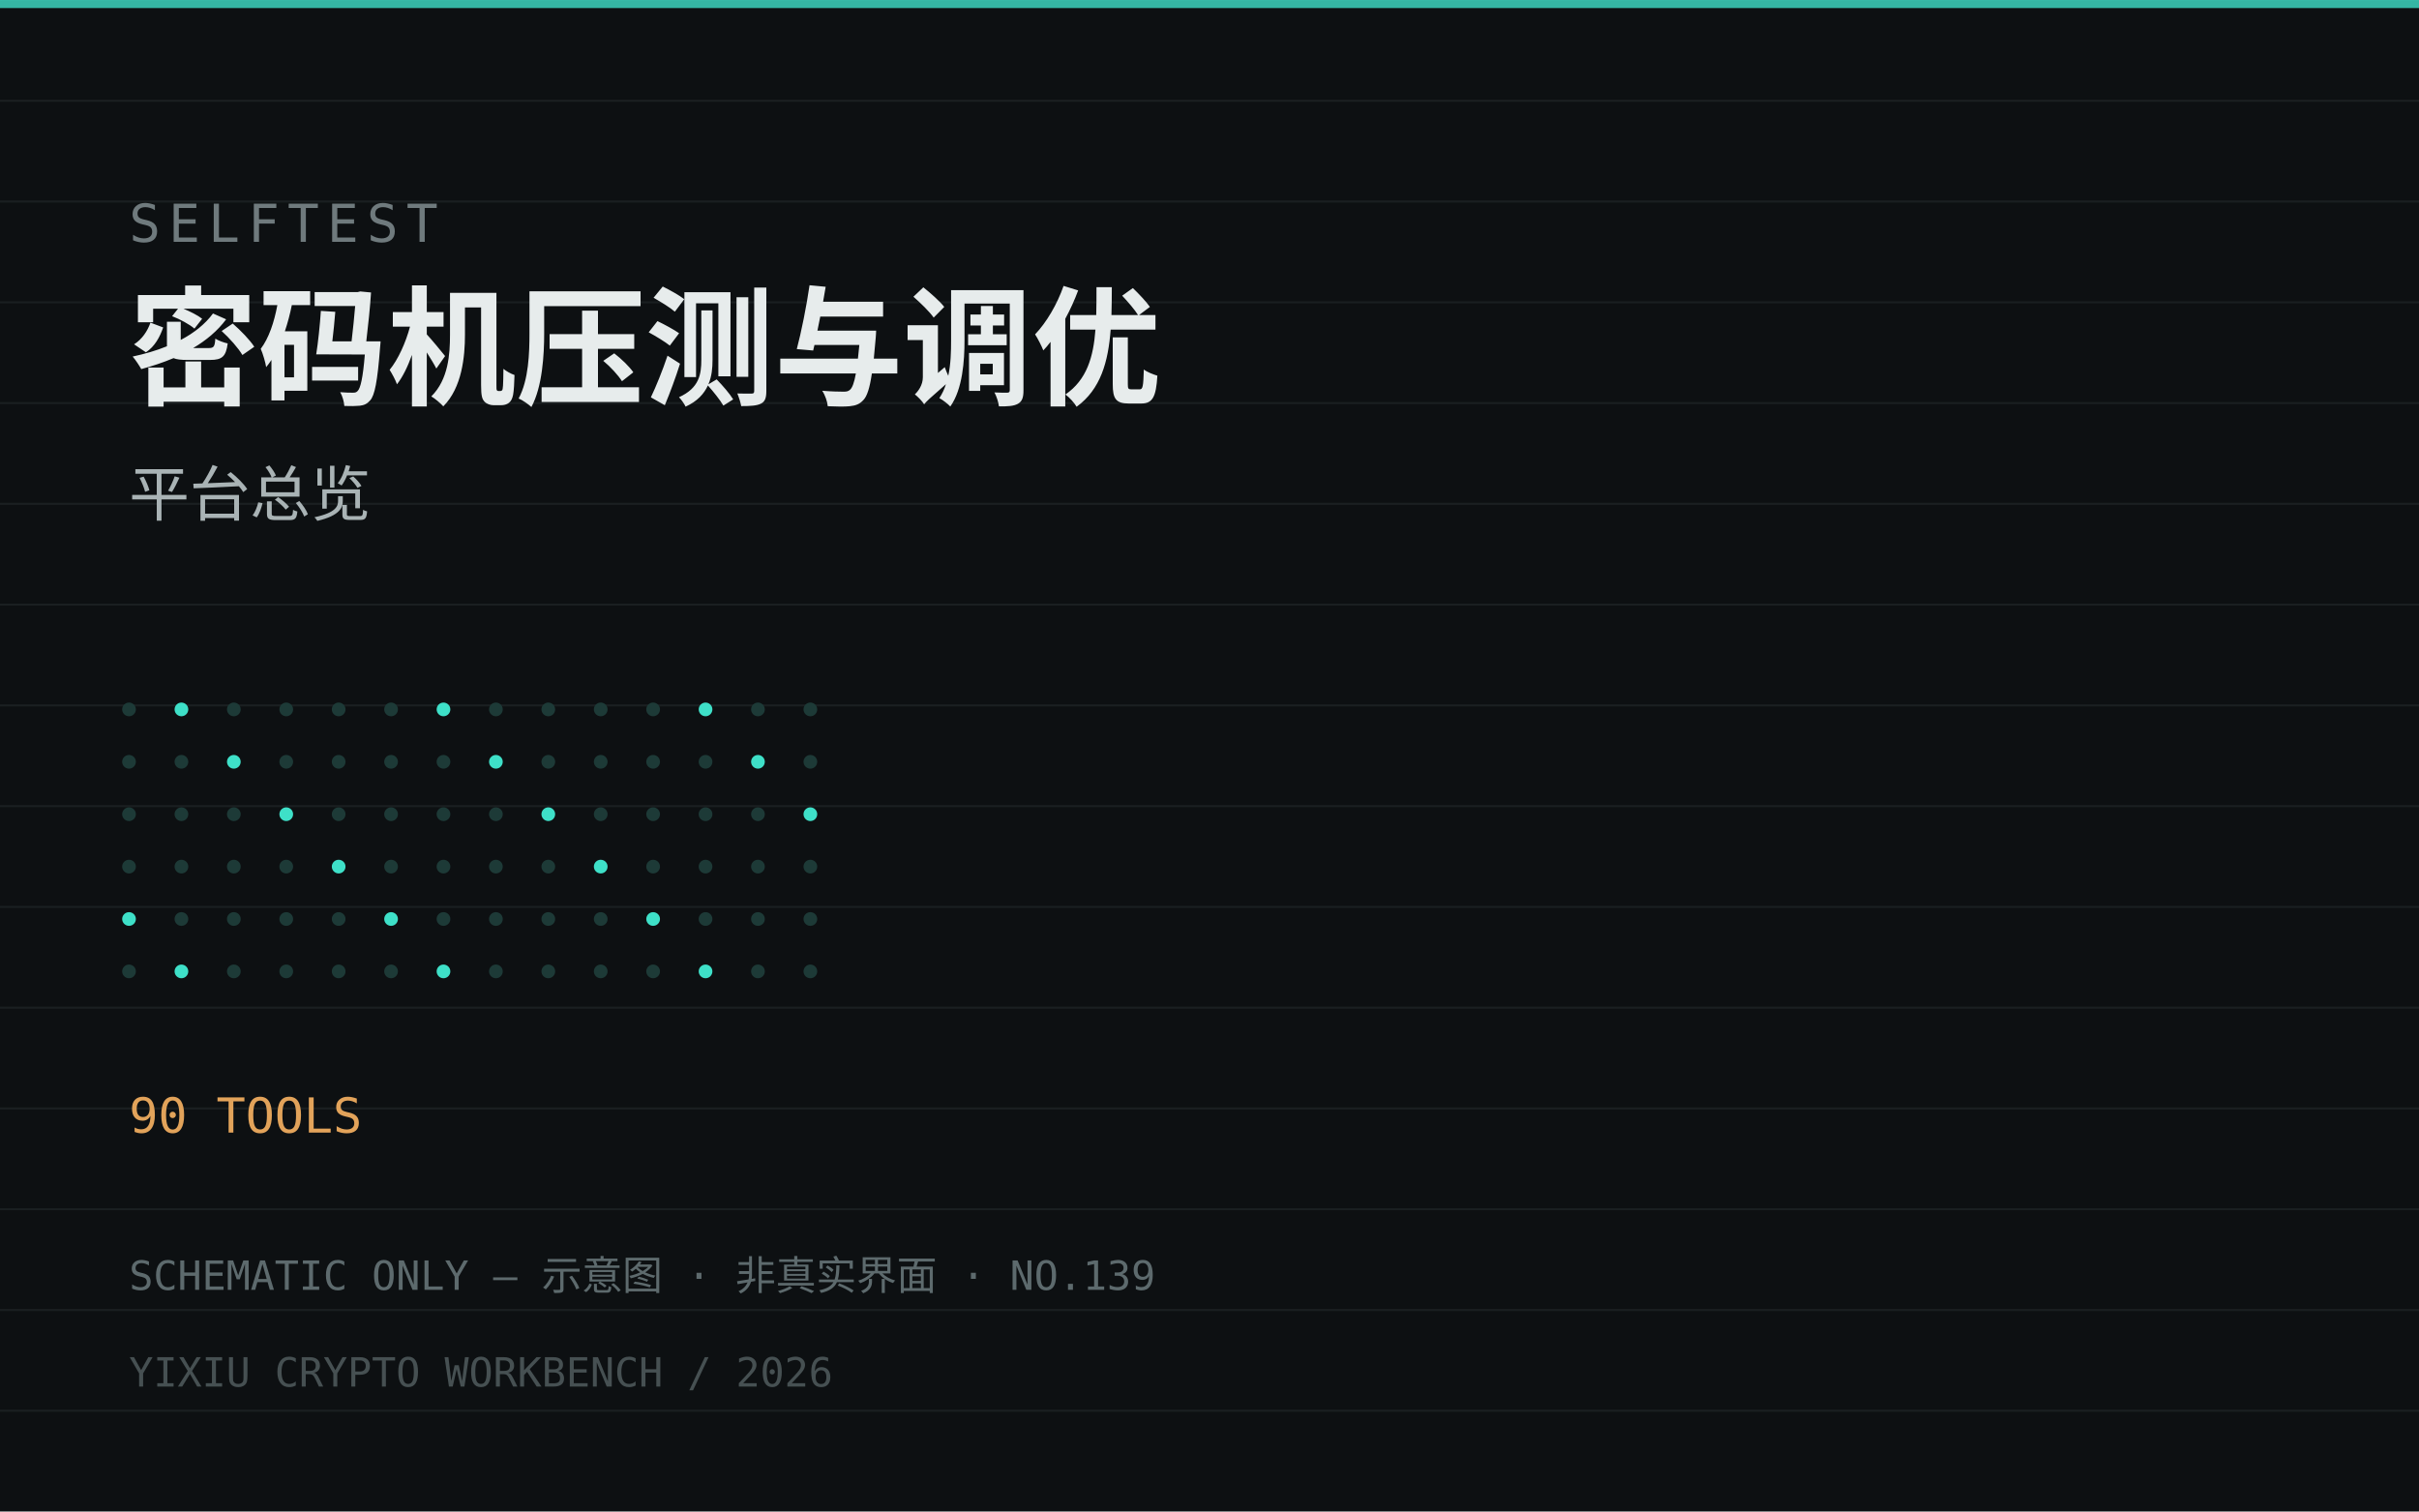
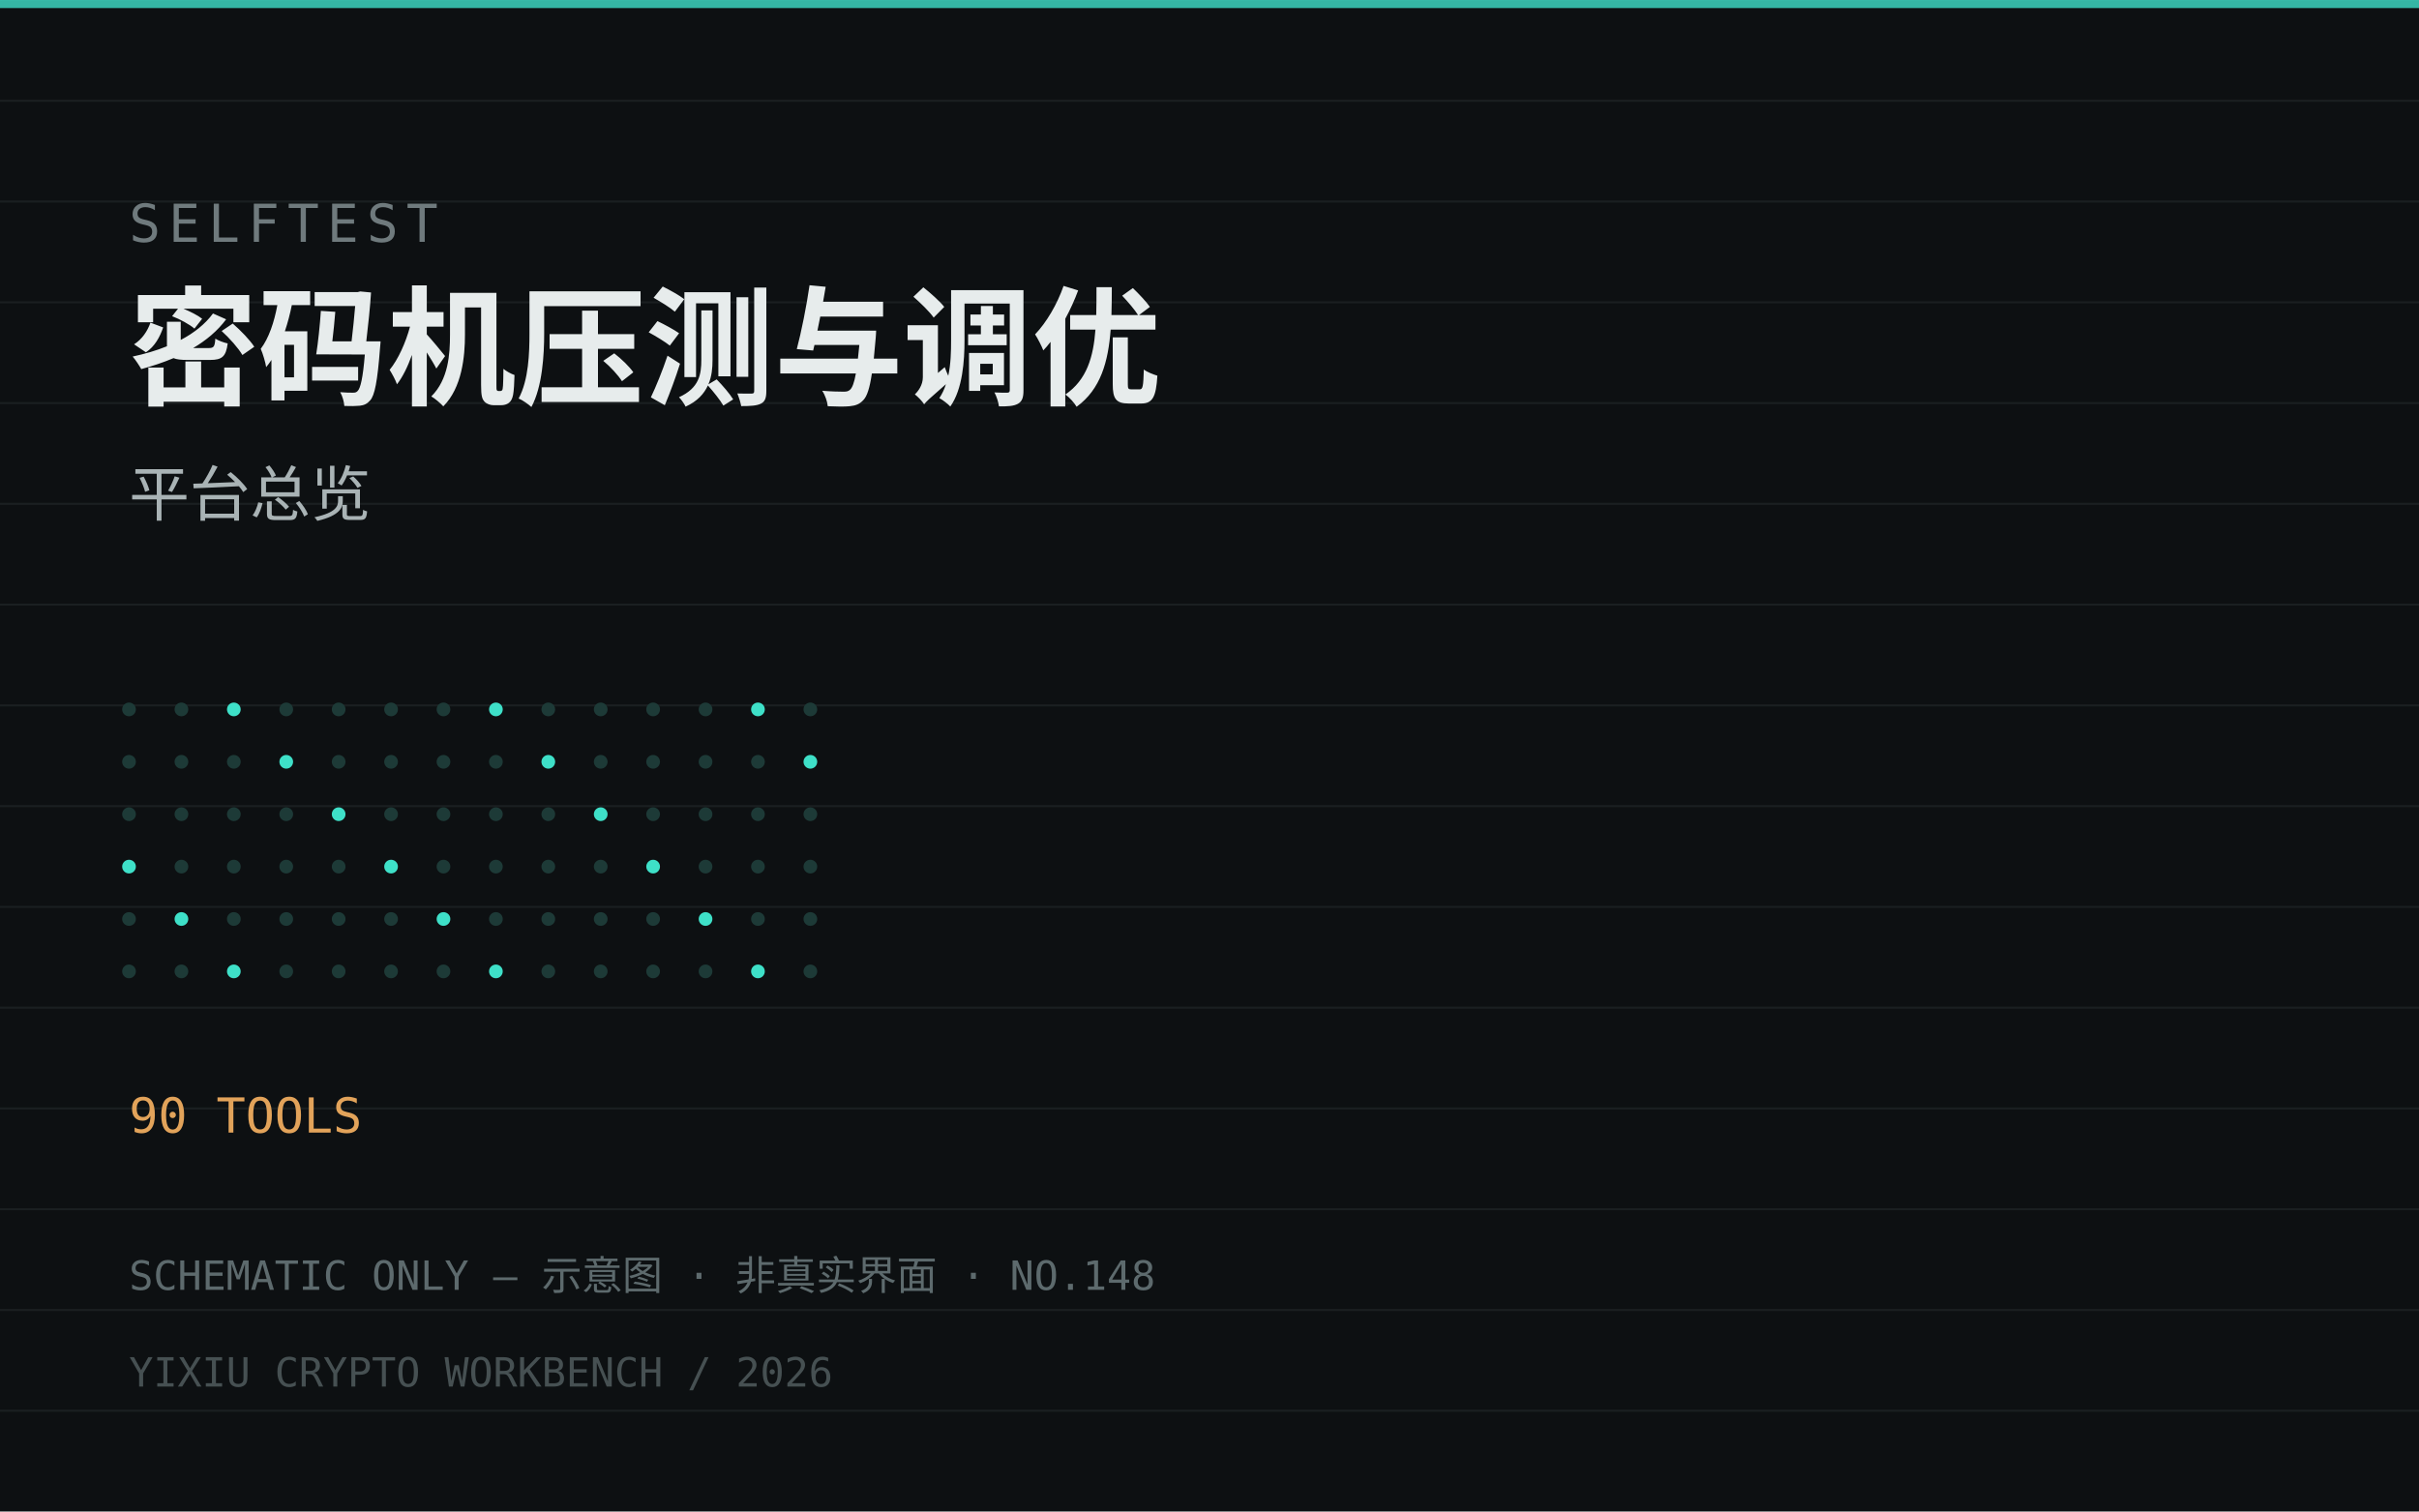
<svg xmlns="http://www.w3.org/2000/svg" width="1200" height="750" viewBox="0 0 1200 750" role="img" aria-label="密码机压测与调优 示意图">
  <rect width="1200" height="750" fill="#0d1012" />
  <g stroke="#1a1f21" stroke-width="1">
    <line x1="0" y1="0" x2="1200" y2="0" />
    <line x1="0" y1="50" x2="1200" y2="50" />
    <line x1="0" y1="100" x2="1200" y2="100" />
    <line x1="0" y1="150" x2="1200" y2="150" />
    <line x1="0" y1="200" x2="1200" y2="200" />
    <line x1="0" y1="250" x2="1200" y2="250" />
    <line x1="0" y1="300" x2="1200" y2="300" />
    <line x1="0" y1="350" x2="1200" y2="350" />
    <line x1="0" y1="400" x2="1200" y2="400" />
    <line x1="0" y1="450" x2="1200" y2="450" />
    <line x1="0" y1="500" x2="1200" y2="500" />
    <line x1="0" y1="550" x2="1200" y2="550" />
    <line x1="0" y1="600" x2="1200" y2="600" />
    <line x1="0" y1="650" x2="1200" y2="650" />
    <line x1="0" y1="700" x2="1200" y2="700" />
  </g>
  <rect x="0" y="0" width="1200" height="4" fill="#3ee0c8" opacity="0.8" />
  <text x="64" y="120" font-family="ui-monospace,Consolas,monospace" font-size="26" fill="#6f7a7d" letter-spacing="4">SELFTEST</text>
  <text x="64" y="196" font-family="system-ui,'PingFang SC','Microsoft YaHei',sans-serif" font-size="64" font-weight="700" fill="#e7ecec">密码机压测与调优</text>
  <text x="64" y="256" font-family="system-ui,'PingFang SC','Microsoft YaHei',sans-serif" font-size="30" fill="#a9b3b5">平台总览</text>
  <circle cx="64" cy="352" r="3.4" fill="#1d3a37" />
-   <circle cx="90" cy="352" r="3.4" fill="#3ee0c8" />
-   <circle cx="116" cy="352" r="3.4" fill="#1d3a37" />
+   <circle cx="90" cy="352" r="3.4" fill="#1d3a37" />
+   <circle cx="116" cy="352" r="3.4" fill="#3ee0c8" />
  <circle cx="142" cy="352" r="3.4" fill="#1d3a37" />
  <circle cx="168" cy="352" r="3.4" fill="#1d3a37" />
  <circle cx="194" cy="352" r="3.4" fill="#1d3a37" />
-   <circle cx="220" cy="352" r="3.4" fill="#3ee0c8" />
-   <circle cx="246" cy="352" r="3.4" fill="#1d3a37" />
+   <circle cx="220" cy="352" r="3.4" fill="#1d3a37" />
+   <circle cx="246" cy="352" r="3.4" fill="#3ee0c8" />
  <circle cx="272" cy="352" r="3.4" fill="#1d3a37" />
  <circle cx="298" cy="352" r="3.4" fill="#1d3a37" />
  <circle cx="324" cy="352" r="3.4" fill="#1d3a37" />
-   <circle cx="350" cy="352" r="3.4" fill="#3ee0c8" />
-   <circle cx="376" cy="352" r="3.4" fill="#1d3a37" />
+   <circle cx="350" cy="352" r="3.4" fill="#1d3a37" />
+   <circle cx="376" cy="352" r="3.4" fill="#3ee0c8" />
  <circle cx="402" cy="352" r="3.4" fill="#1d3a37" />
  <circle cx="64" cy="378" r="3.4" fill="#1d3a37" />
  <circle cx="90" cy="378" r="3.4" fill="#1d3a37" />
-   <circle cx="116" cy="378" r="3.4" fill="#3ee0c8" />
-   <circle cx="142" cy="378" r="3.4" fill="#1d3a37" />
+   <circle cx="116" cy="378" r="3.4" fill="#1d3a37" />
+   <circle cx="142" cy="378" r="3.4" fill="#3ee0c8" />
  <circle cx="168" cy="378" r="3.4" fill="#1d3a37" />
  <circle cx="194" cy="378" r="3.4" fill="#1d3a37" />
  <circle cx="220" cy="378" r="3.4" fill="#1d3a37" />
-   <circle cx="246" cy="378" r="3.4" fill="#3ee0c8" />
-   <circle cx="272" cy="378" r="3.4" fill="#1d3a37" />
+   <circle cx="246" cy="378" r="3.4" fill="#1d3a37" />
+   <circle cx="272" cy="378" r="3.4" fill="#3ee0c8" />
  <circle cx="298" cy="378" r="3.4" fill="#1d3a37" />
  <circle cx="324" cy="378" r="3.4" fill="#1d3a37" />
  <circle cx="350" cy="378" r="3.4" fill="#1d3a37" />
-   <circle cx="376" cy="378" r="3.4" fill="#3ee0c8" />
-   <circle cx="402" cy="378" r="3.4" fill="#1d3a37" />
+   <circle cx="376" cy="378" r="3.4" fill="#1d3a37" />
+   <circle cx="402" cy="378" r="3.4" fill="#3ee0c8" />
  <circle cx="64" cy="404" r="3.4" fill="#1d3a37" />
  <circle cx="90" cy="404" r="3.4" fill="#1d3a37" />
  <circle cx="116" cy="404" r="3.4" fill="#1d3a37" />
-   <circle cx="142" cy="404" r="3.4" fill="#3ee0c8" />
-   <circle cx="168" cy="404" r="3.4" fill="#1d3a37" />
+   <circle cx="142" cy="404" r="3.4" fill="#1d3a37" />
+   <circle cx="168" cy="404" r="3.4" fill="#3ee0c8" />
  <circle cx="194" cy="404" r="3.4" fill="#1d3a37" />
  <circle cx="220" cy="404" r="3.4" fill="#1d3a37" />
  <circle cx="246" cy="404" r="3.4" fill="#1d3a37" />
-   <circle cx="272" cy="404" r="3.4" fill="#3ee0c8" />
-   <circle cx="298" cy="404" r="3.4" fill="#1d3a37" />
+   <circle cx="272" cy="404" r="3.4" fill="#1d3a37" />
+   <circle cx="298" cy="404" r="3.4" fill="#3ee0c8" />
  <circle cx="324" cy="404" r="3.4" fill="#1d3a37" />
  <circle cx="350" cy="404" r="3.4" fill="#1d3a37" />
  <circle cx="376" cy="404" r="3.4" fill="#1d3a37" />
-   <circle cx="402" cy="404" r="3.4" fill="#3ee0c8" />
-   <circle cx="64" cy="430" r="3.4" fill="#1d3a37" />
+   <circle cx="402" cy="404" r="3.4" fill="#1d3a37" />
+   <circle cx="64" cy="430" r="3.4" fill="#3ee0c8" />
  <circle cx="90" cy="430" r="3.4" fill="#1d3a37" />
  <circle cx="116" cy="430" r="3.4" fill="#1d3a37" />
  <circle cx="142" cy="430" r="3.4" fill="#1d3a37" />
-   <circle cx="168" cy="430" r="3.4" fill="#3ee0c8" />
-   <circle cx="194" cy="430" r="3.4" fill="#1d3a37" />
+   <circle cx="168" cy="430" r="3.4" fill="#1d3a37" />
+   <circle cx="194" cy="430" r="3.4" fill="#3ee0c8" />
  <circle cx="220" cy="430" r="3.4" fill="#1d3a37" />
  <circle cx="246" cy="430" r="3.4" fill="#1d3a37" />
  <circle cx="272" cy="430" r="3.4" fill="#1d3a37" />
-   <circle cx="298" cy="430" r="3.4" fill="#3ee0c8" />
-   <circle cx="324" cy="430" r="3.4" fill="#1d3a37" />
+   <circle cx="298" cy="430" r="3.4" fill="#1d3a37" />
+   <circle cx="324" cy="430" r="3.4" fill="#3ee0c8" />
  <circle cx="350" cy="430" r="3.4" fill="#1d3a37" />
  <circle cx="376" cy="430" r="3.4" fill="#1d3a37" />
  <circle cx="402" cy="430" r="3.4" fill="#1d3a37" />
-   <circle cx="64" cy="456" r="3.4" fill="#3ee0c8" />
-   <circle cx="90" cy="456" r="3.4" fill="#1d3a37" />
+   <circle cx="64" cy="456" r="3.4" fill="#1d3a37" />
+   <circle cx="90" cy="456" r="3.4" fill="#3ee0c8" />
  <circle cx="116" cy="456" r="3.4" fill="#1d3a37" />
  <circle cx="142" cy="456" r="3.4" fill="#1d3a37" />
  <circle cx="168" cy="456" r="3.4" fill="#1d3a37" />
-   <circle cx="194" cy="456" r="3.4" fill="#3ee0c8" />
-   <circle cx="220" cy="456" r="3.4" fill="#1d3a37" />
+   <circle cx="194" cy="456" r="3.4" fill="#1d3a37" />
+   <circle cx="220" cy="456" r="3.4" fill="#3ee0c8" />
  <circle cx="246" cy="456" r="3.4" fill="#1d3a37" />
  <circle cx="272" cy="456" r="3.4" fill="#1d3a37" />
  <circle cx="298" cy="456" r="3.4" fill="#1d3a37" />
-   <circle cx="324" cy="456" r="3.4" fill="#3ee0c8" />
-   <circle cx="350" cy="456" r="3.4" fill="#1d3a37" />
+   <circle cx="324" cy="456" r="3.4" fill="#1d3a37" />
+   <circle cx="350" cy="456" r="3.4" fill="#3ee0c8" />
  <circle cx="376" cy="456" r="3.4" fill="#1d3a37" />
  <circle cx="402" cy="456" r="3.4" fill="#1d3a37" />
  <circle cx="64" cy="482" r="3.4" fill="#1d3a37" />
-   <circle cx="90" cy="482" r="3.4" fill="#3ee0c8" />
-   <circle cx="116" cy="482" r="3.4" fill="#1d3a37" />
+   <circle cx="90" cy="482" r="3.4" fill="#1d3a37" />
+   <circle cx="116" cy="482" r="3.4" fill="#3ee0c8" />
  <circle cx="142" cy="482" r="3.4" fill="#1d3a37" />
  <circle cx="168" cy="482" r="3.4" fill="#1d3a37" />
  <circle cx="194" cy="482" r="3.4" fill="#1d3a37" />
-   <circle cx="220" cy="482" r="3.4" fill="#3ee0c8" />
-   <circle cx="246" cy="482" r="3.4" fill="#1d3a37" />
+   <circle cx="220" cy="482" r="3.4" fill="#1d3a37" />
+   <circle cx="246" cy="482" r="3.4" fill="#3ee0c8" />
  <circle cx="272" cy="482" r="3.4" fill="#1d3a37" />
  <circle cx="298" cy="482" r="3.4" fill="#1d3a37" />
  <circle cx="324" cy="482" r="3.4" fill="#1d3a37" />
-   <circle cx="350" cy="482" r="3.4" fill="#3ee0c8" />
-   <circle cx="376" cy="482" r="3.4" fill="#1d3a37" />
+   <circle cx="350" cy="482" r="3.4" fill="#1d3a37" />
+   <circle cx="376" cy="482" r="3.4" fill="#3ee0c8" />
  <circle cx="402" cy="482" r="3.4" fill="#1d3a37" />
  <text x="64" y="562" font-family="ui-monospace,Consolas,monospace" font-size="24" fill="#e2a35a">90 TOOLS</text>
-   <text x="64" y="640" font-family="ui-monospace,Consolas,monospace" font-size="20" fill="#5d6a6d">SCHEMATIC ONLY — 示意图 · 非真实界面 · NO.139</text>
+   <text x="64" y="640" font-family="ui-monospace,Consolas,monospace" font-size="20" fill="#5d6a6d">SCHEMATIC ONLY — 示意图 · 非真实界面 · NO.148</text>
  <text x="64" y="688" font-family="ui-monospace,Consolas,monospace" font-size="20" fill="#465052">YIXIU CRYPTO WORKBENCH / 2026</text>
</svg>
